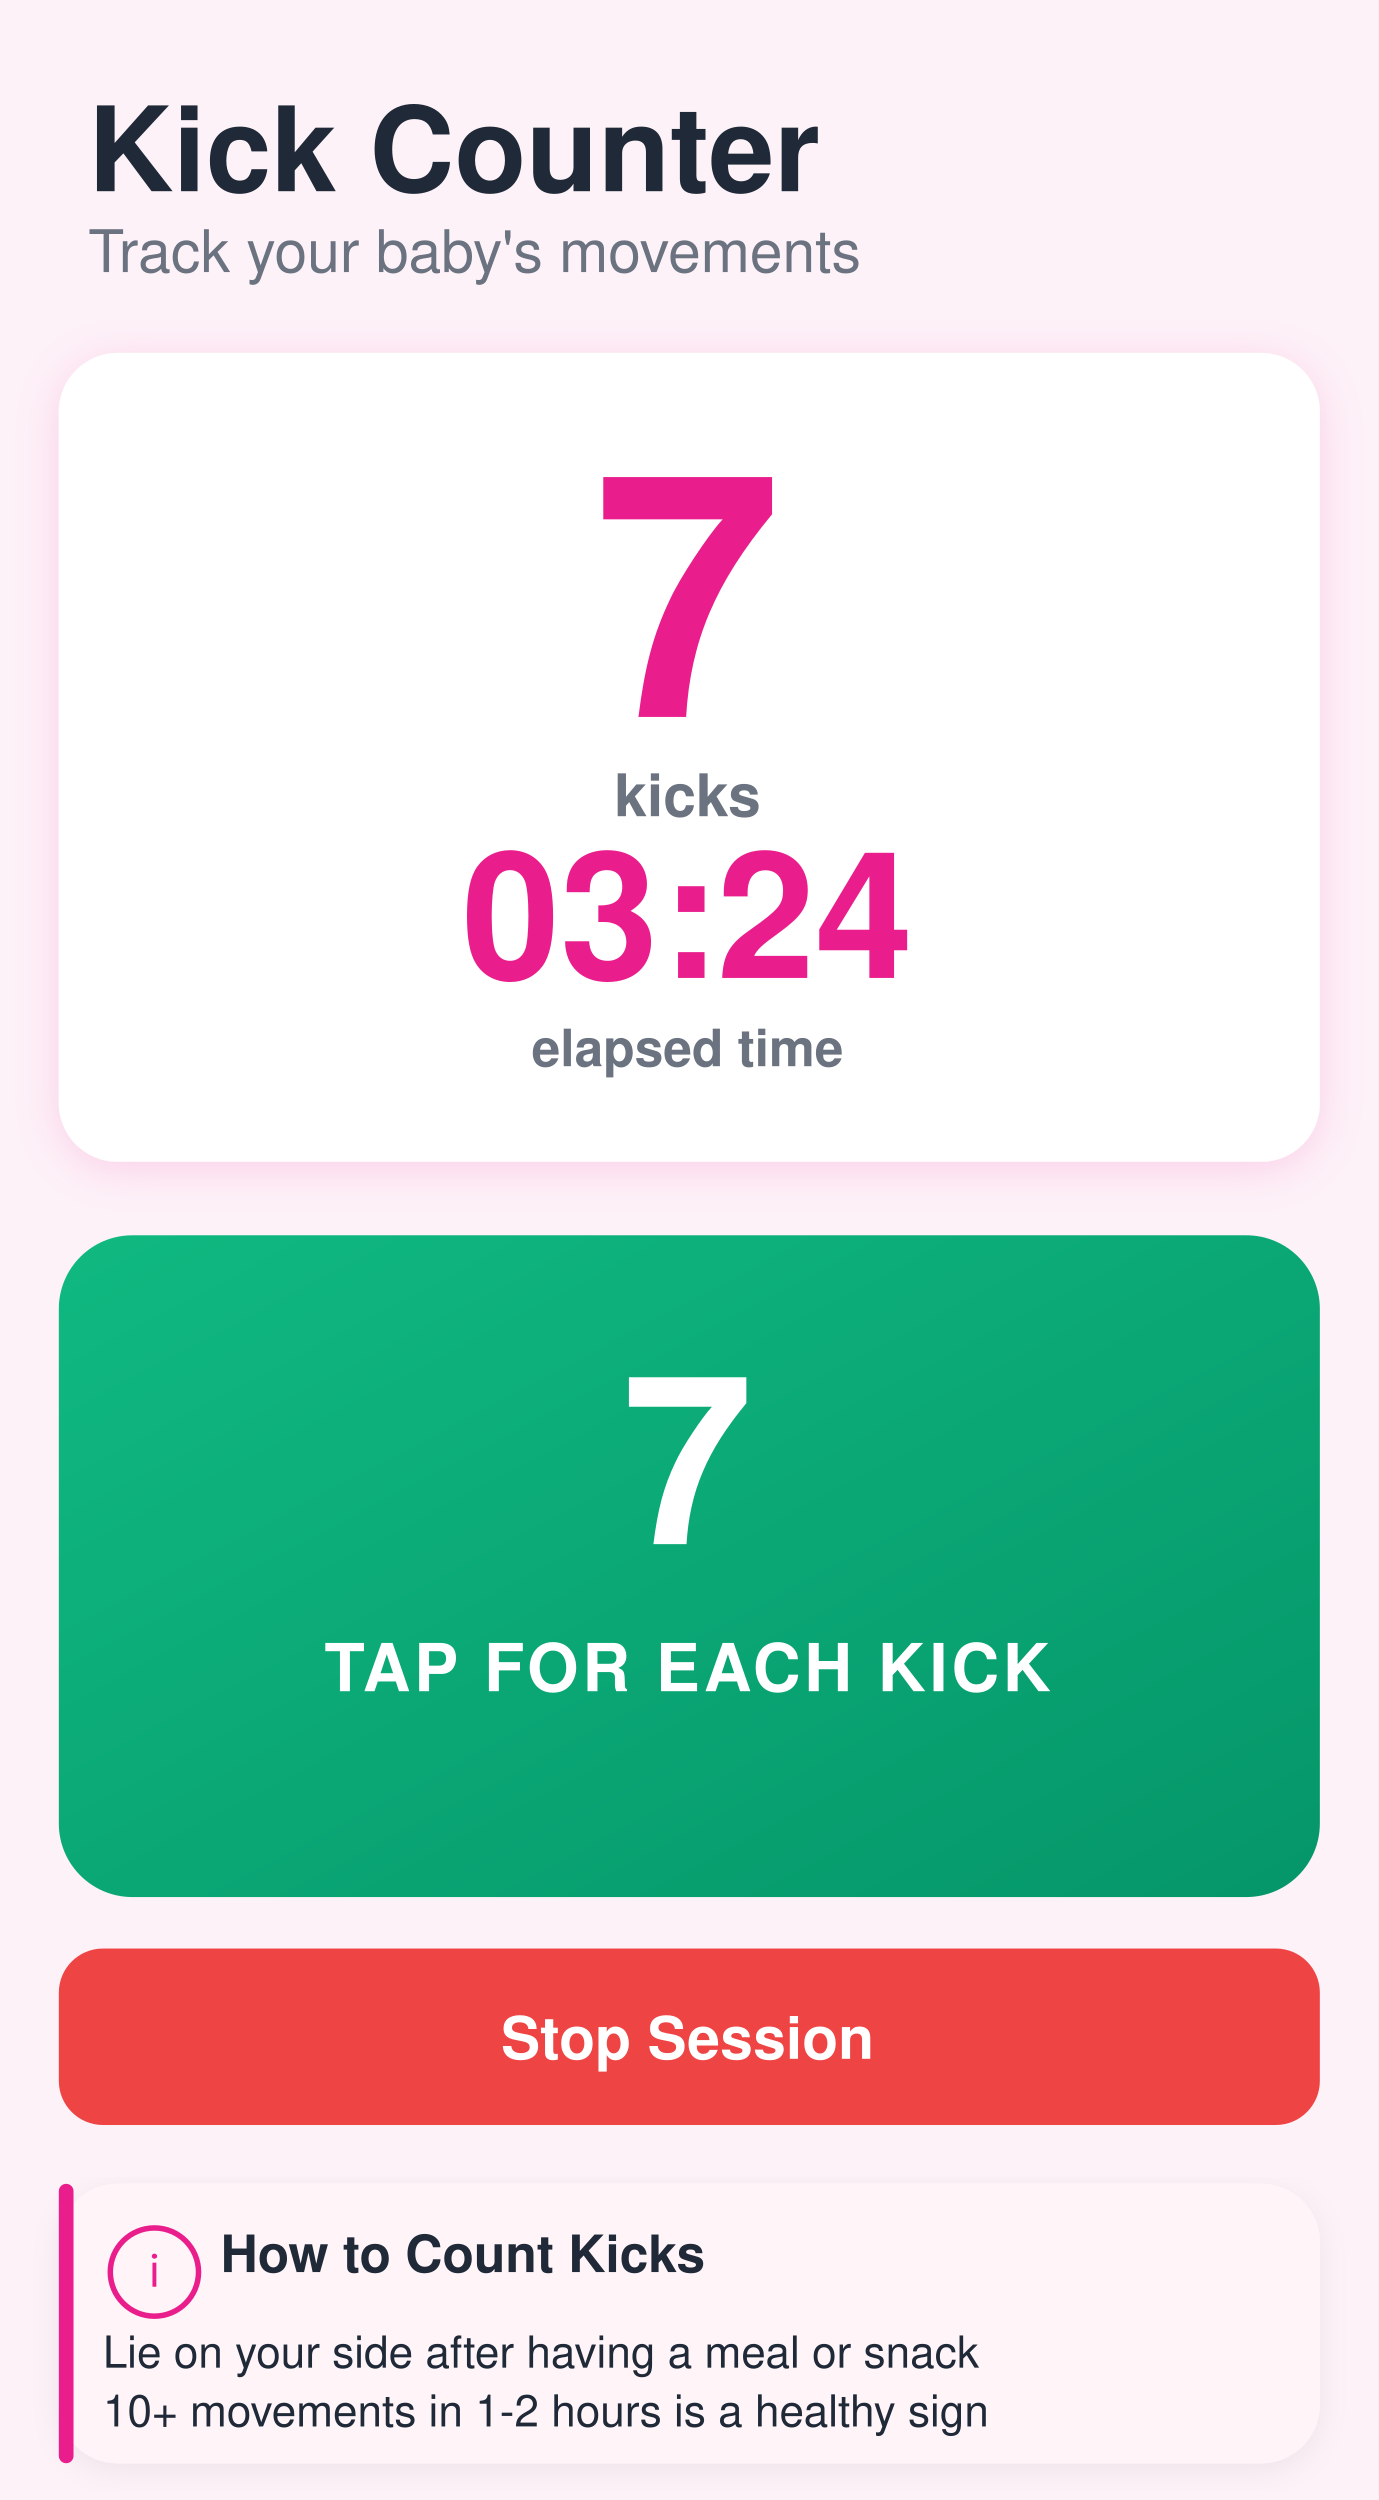
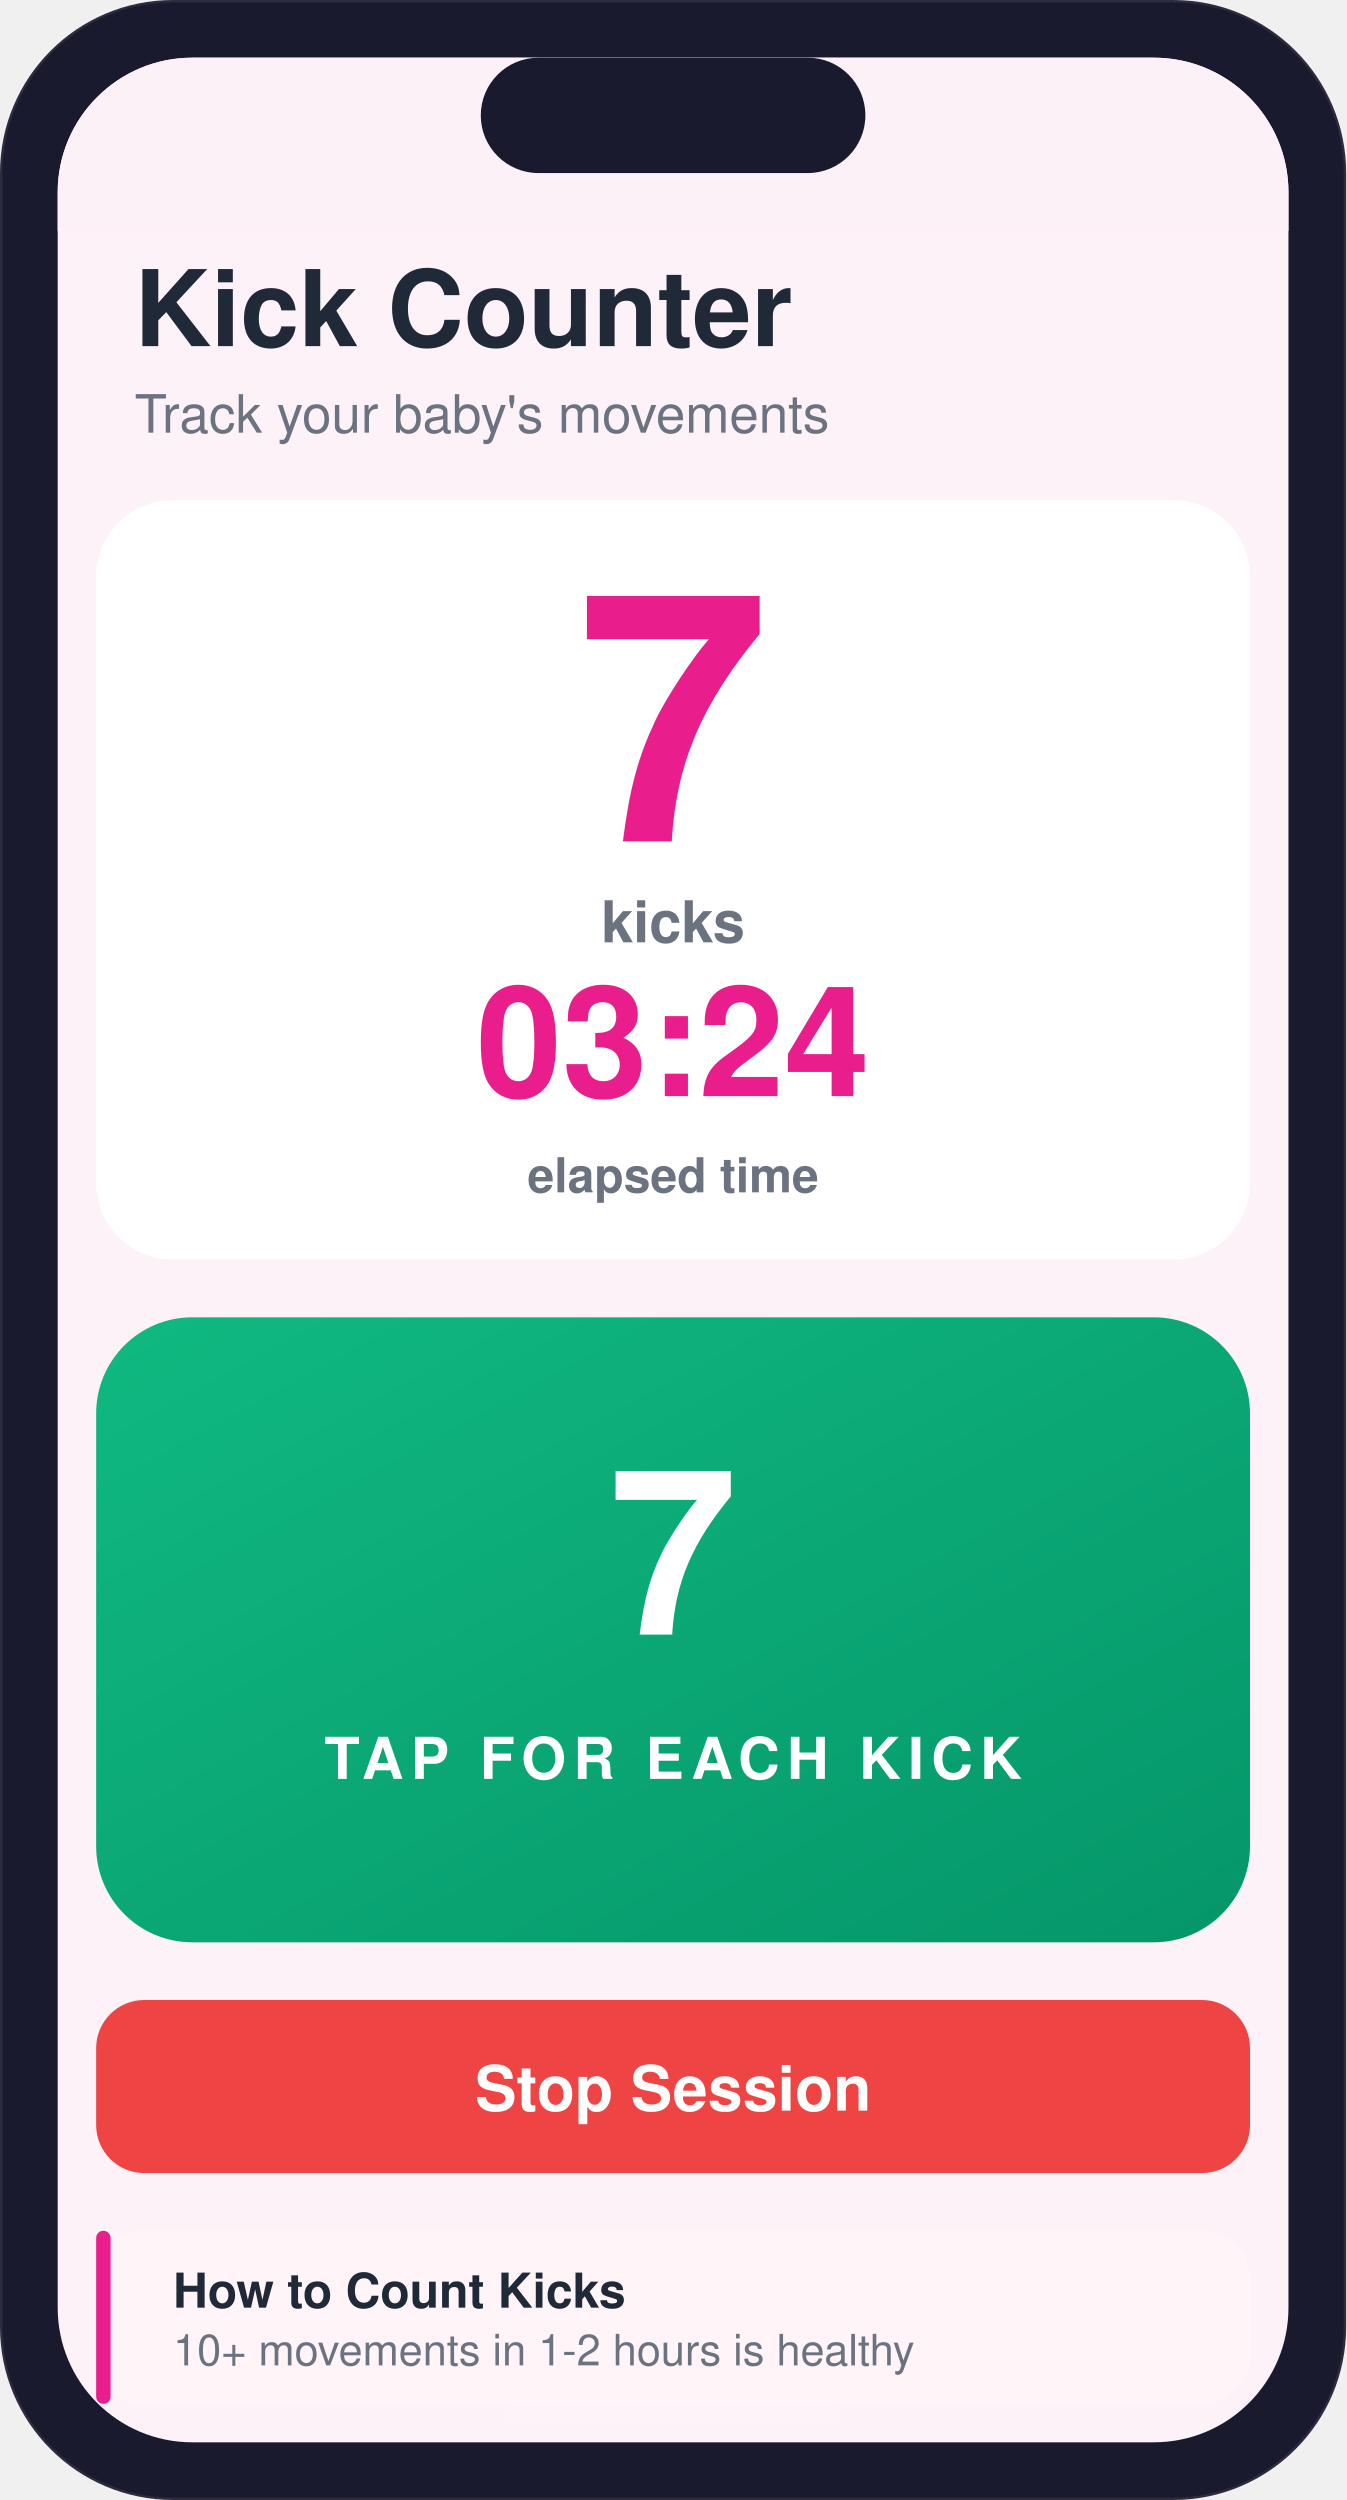
- <svg xmlns="http://www.w3.org/2000/svg" viewBox="0 0 375 680" width="375" height="680">
+ <svg xmlns="http://www.w3.org/2000/svg" viewBox="0 0 280 520" width="280" height="520">
  <defs>
-     <linearGradient id="pinkGrad" x1="0" y1="0" x2="1" y2="1">
+     <linearGradient id="g1" x1="0" y1="0" x2="1" y2="1">
      <stop offset="0%" stop-color="#E91E8C" />
      <stop offset="100%" stop-color="#F34B9B" />
    </linearGradient>
-     <linearGradient id="greenGrad" x1="0" y1="0" x2="1" y2="1">
+     <linearGradient id="g2" x1="0" y1="0" x2="1" y2="1">
      <stop offset="0%" stop-color="#10B981" />
      <stop offset="100%" stop-color="#059669" />
    </linearGradient>
-     <filter id="shadow1" x="-5%" y="-5%" width="110%" height="115%">
-       <feDropShadow dx="0" dy="2" stdDeviation="6" flood-color="#E91E8C" flood-opacity="0.15" />
-     </filter>
-     <filter id="shadow2" x="-5%" y="-5%" width="110%" height="115%">
-       <feDropShadow dx="0" dy="2" stdDeviation="4" flood-color="#000" flood-opacity="0.06" />
-     </filter>
+     <clipPath id="screenClip">
+       <rect x="12" y="12" width="256" height="496" rx="28" />
+     </clipPath>
  </defs>
-   <rect width="375" height="680" fill="#FDF2F8" rx="0" />
-   <text x="24" y="52" font-family="-apple-system, SF Pro Display, Helvetica" font-size="32" font-weight="700" fill="#1F2937">Kick Counter</text>
-   <text x="24" y="74" font-family="-apple-system, SF Pro Text, Helvetica" font-size="16" font-weight="500" fill="#6B7280">Track your baby's movements</text>
-   <rect x="16" y="96" width="343" height="220" rx="16" fill="white" filter="url(#shadow1)" />
-   <text x="187" y="195" font-family="-apple-system, SF Pro Display, Helvetica" font-size="92" font-weight="800" fill="#E91E8C" text-anchor="middle">7</text>
-   <text x="187" y="222" font-family="-apple-system, SF Pro Text, Helvetica" font-size="16" font-weight="600" fill="#6B7280" text-anchor="middle">kicks</text>
-   <text x="187" y="266" font-family="-apple-system, SF Pro Display, Helvetica" font-size="48" font-weight="700" fill="#E91E8C" text-anchor="middle">03:24</text>
-   <text x="187" y="290" font-family="-apple-system, SF Pro Text, Helvetica" font-size="14" font-weight="600" fill="#6B7280" text-anchor="middle">elapsed time</text>
-   <rect x="16" y="336" width="343" height="180" rx="20" fill="url(#greenGrad)" />
-   <text x="187" y="420" font-family="-apple-system, SF Pro Display, Helvetica" font-size="64" font-weight="800" fill="white" text-anchor="middle">7</text>
-   <text x="187" y="460" font-family="-apple-system, SF Pro Display, Helvetica" font-size="18" font-weight="700" fill="white" text-anchor="middle" letter-spacing="1">TAP FOR EACH KICK</text>
-   <rect x="16" y="530" width="343" height="48" rx="12" fill="#EF4444" />
-   <text x="187" y="560" font-family="-apple-system, SF Pro Text, Helvetica" font-size="16" font-weight="700" fill="white" text-anchor="middle">Stop Session</text>
-   <rect x="16" y="594" width="343" height="76" rx="16" fill="#FFF5F9" filter="url(#shadow2)" />
-   <rect x="16" y="594" width="4" height="76" rx="2" fill="#E91E8C" />
-   <circle cx="42" cy="618" r="12" fill="none" stroke="#E91E8C" stroke-width="1.5" />
-   <text x="42" y="622" font-family="-apple-system" font-size="12" fill="#E91E8C" text-anchor="middle">i</text>
-   <text x="60" y="618" font-family="-apple-system, SF Pro Text, Helvetica" font-size="14" font-weight="700" fill="#1F2937">How to Count Kicks</text>
-   <text x="28" y="644" font-family="-apple-system, SF Pro Text, Helvetica" font-size="12" font-weight="500" fill="#1F2937">Lie on your side after having a meal or snack</text>
-   <text x="28" y="660" font-family="-apple-system, SF Pro Text, Helvetica" font-size="12" font-weight="500" fill="#1F2937">10+ movements in 1-2 hours is a healthy sign</text>
+   <rect width="280" height="520" rx="36" fill="#1a1a2e" stroke="rgba(255,255,255,0.08)" stroke-width="1" />
+   <g clip-path="url(#screenClip)">
+     <rect x="12" y="12" width="256" height="496" fill="#FDF2F8" />
+     <rect x="12" y="12" width="256" height="36" fill="rgba(253,242,248,0.95)" />
+     <text x="140" y="32" font-family="-apple-system,Helvetica" font-size="11" font-weight="600" fill="#1F2937" text-anchor="middle">9:41</text>
+     <rect x="100" y="12" width="80" height="24" rx="12" fill="#1a1a2e" />
+     <text x="28" y="72" font-family="-apple-system,Helvetica" font-size="22" font-weight="700" fill="#1F2937">Kick Counter</text>
+     <text x="28" y="90" font-family="-apple-system,Helvetica" font-size="11" font-weight="500" fill="#6B7280">Track your baby's movements</text>
+     <rect x="20" y="104" width="240" height="158" rx="16" fill="white" />
+     <text x="140" y="175" font-family="-apple-system,Helvetica" font-size="72" font-weight="800" fill="#E91E8C" text-anchor="middle">7</text>
+     <text x="140" y="196" font-family="-apple-system,Helvetica" font-size="12" font-weight="600" fill="#6B7280" text-anchor="middle">kicks</text>
+     <text x="140" y="228" font-family="-apple-system,Helvetica" font-size="32" font-weight="700" fill="#E91E8C" text-anchor="middle">03:24</text>
+     <text x="140" y="248" font-family="-apple-system,Helvetica" font-size="10" font-weight="600" fill="#6B7280" text-anchor="middle">elapsed time</text>
+     <rect x="20" y="274" width="240" height="130" rx="20" fill="url(#g2)" />
+     <text x="140" y="340" font-family="-apple-system,Helvetica" font-size="48" font-weight="800" fill="white" text-anchor="middle">7</text>
+     <text x="140" y="370" font-family="-apple-system,Helvetica" font-size="12" font-weight="700" fill="white" text-anchor="middle" letter-spacing="1.5">TAP FOR EACH KICK</text>
+     <rect x="20" y="416" width="240" height="36" rx="10" fill="#EF4444" />
+     <text x="140" y="439" font-family="-apple-system,Helvetica" font-size="13" font-weight="700" fill="white" text-anchor="middle">Stop Session</text>
+     <rect x="20" y="464" width="240" height="36" rx="10" fill="#FFF5F9" />
+     <rect x="20" y="464" width="3" height="36" rx="1.5" fill="#E91E8C" />
+     <text x="36" y="480" font-family="-apple-system,Helvetica" font-size="10" font-weight="700" fill="#1F2937">How to Count Kicks</text>
+     <text x="36" y="492" font-family="-apple-system,Helvetica" font-size="9" fill="#6B7280">10+ movements in 1-2 hours is healthy</text>
+   </g>
+   <rect x="105" y="500" width="70" height="4" rx="2" fill="rgba(255,255,255,0.15)" />
</svg>
